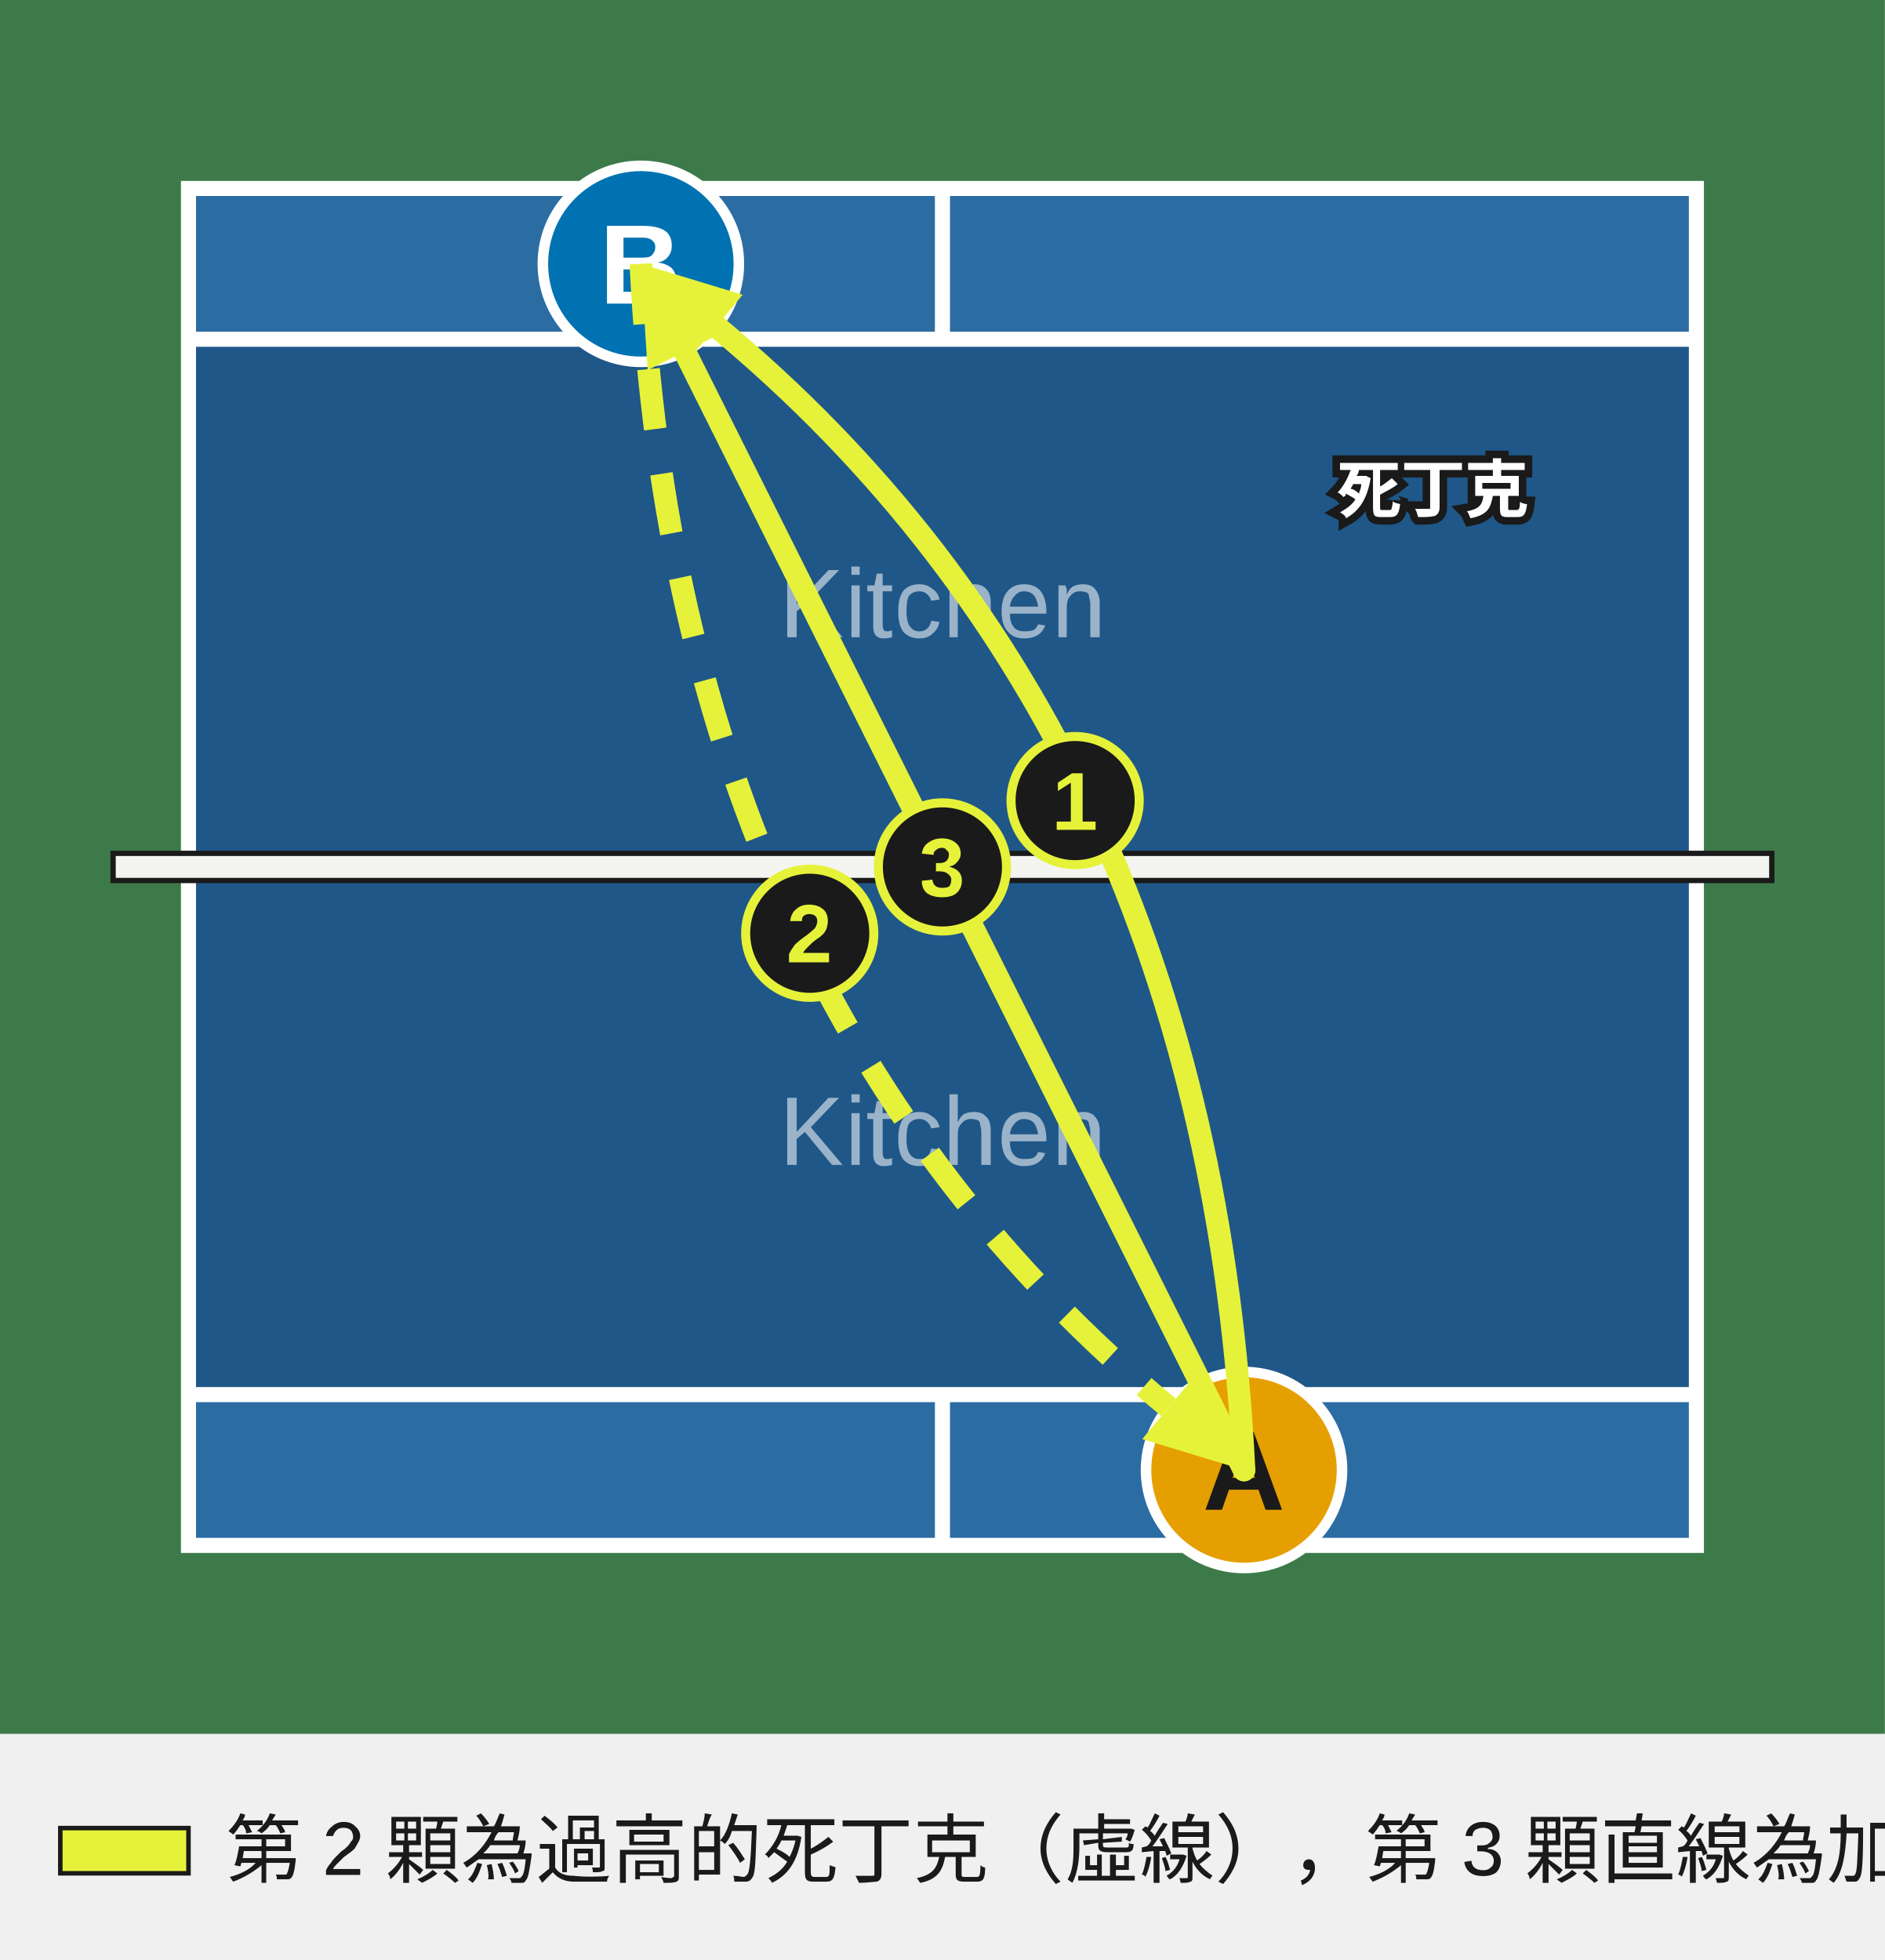
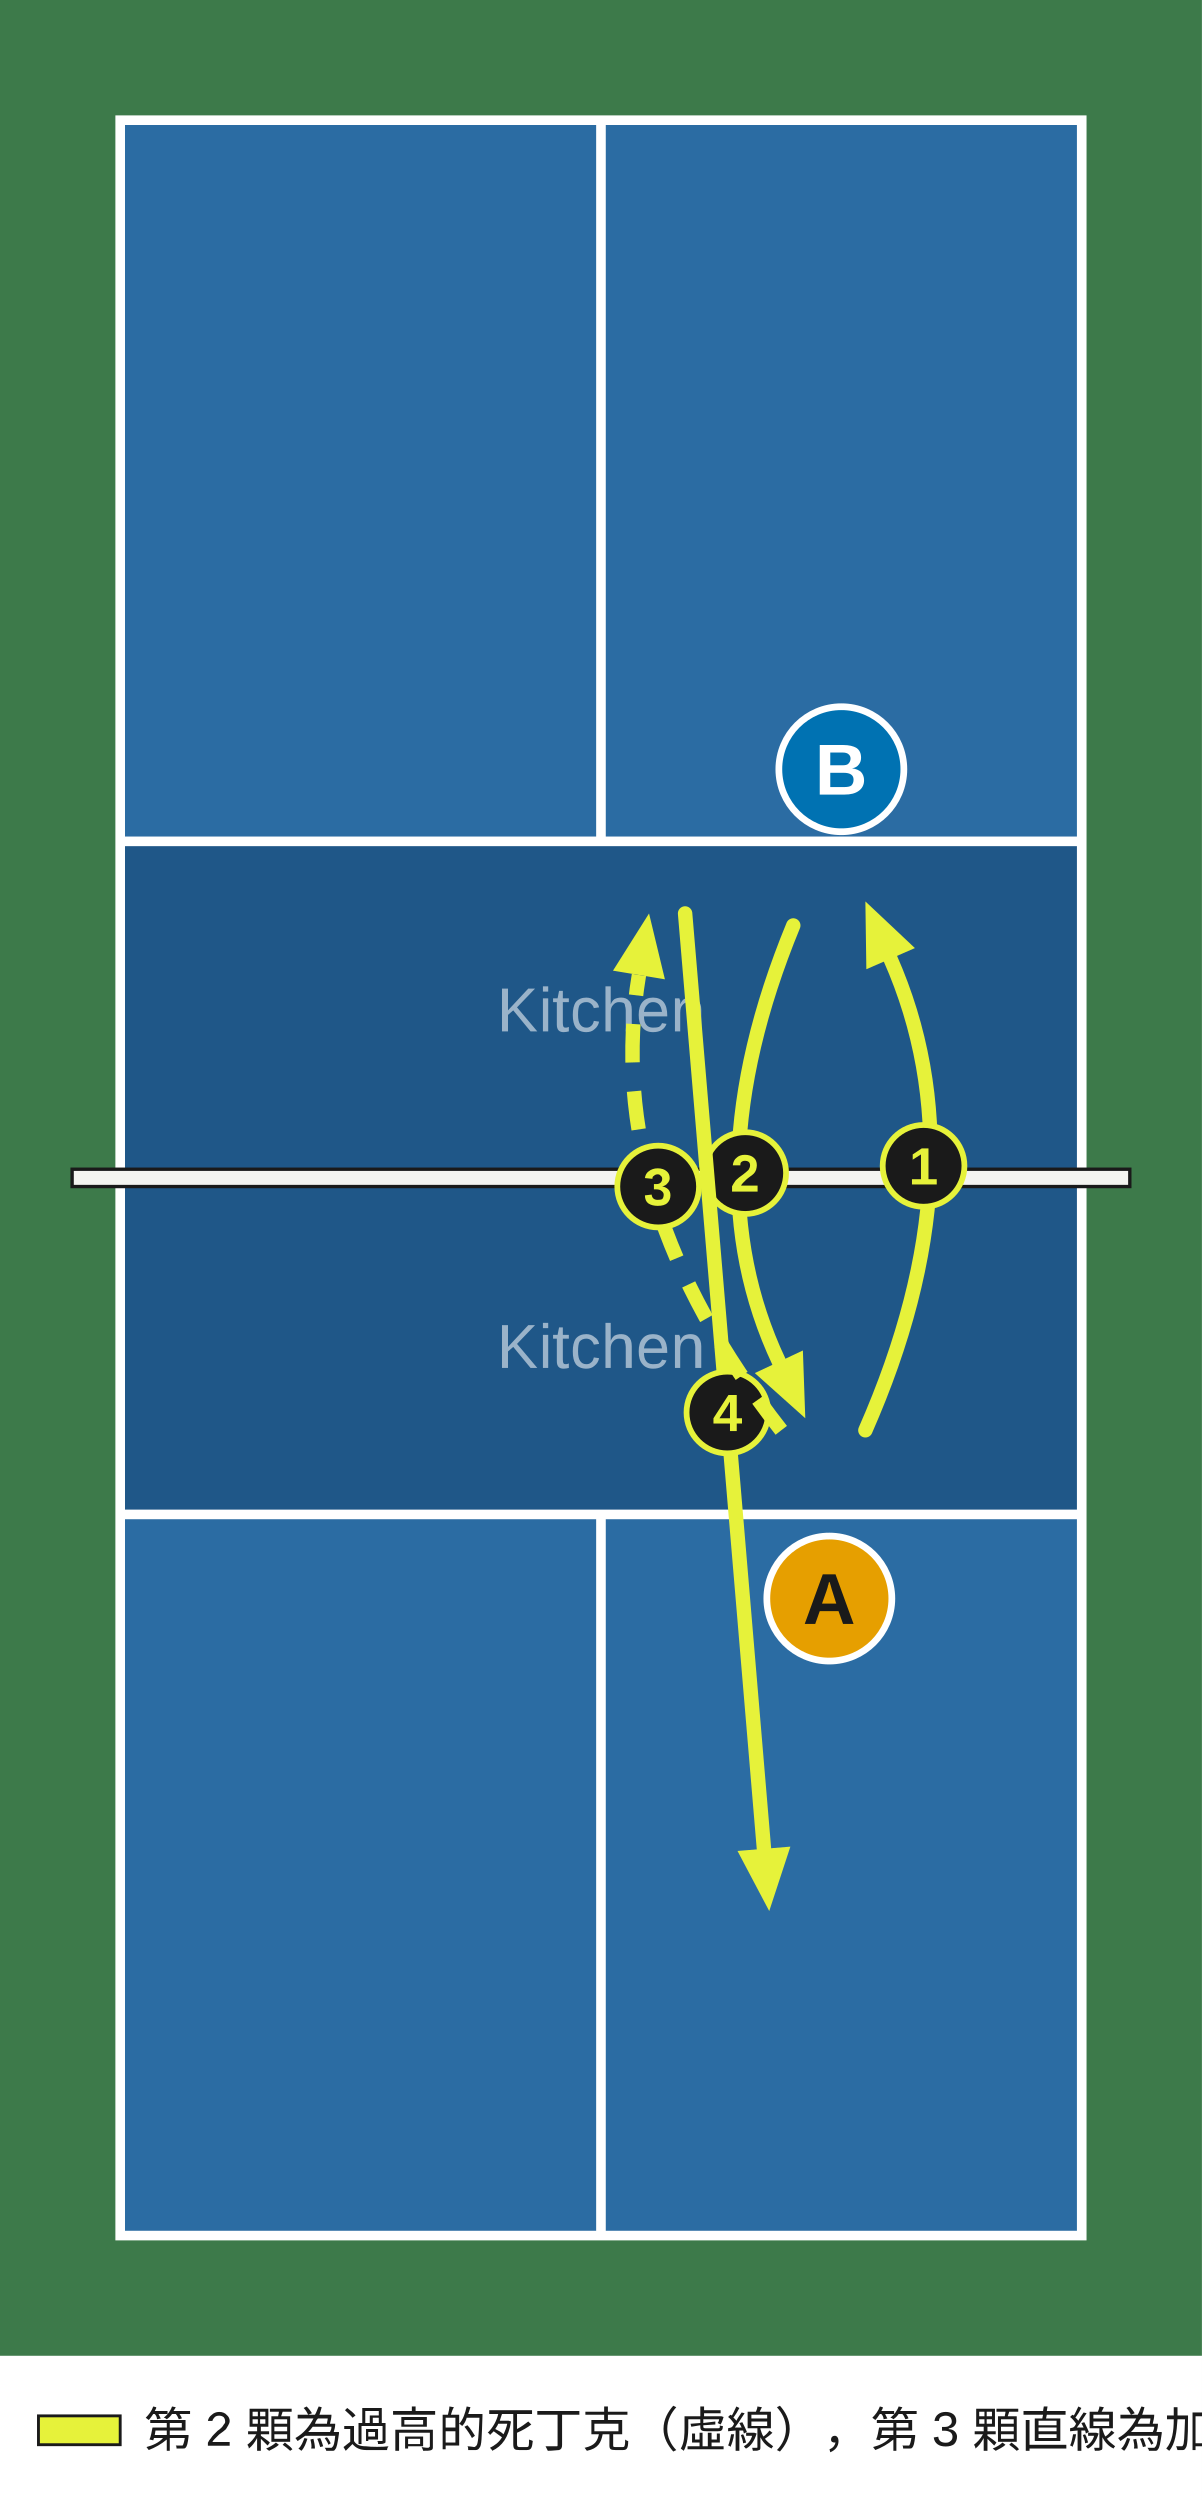
- <svg xmlns="http://www.w3.org/2000/svg" viewBox="-2.5 10.5 25 26" width="400" height="416" role="img" aria-label="死丁克快手 Dead Dink Hands" font-family="Arial, Helvetica, 'Helvetica Neue', sans-serif">
+ <svg xmlns="http://www.w3.org/2000/svg" viewBox="-2.5 -2.5 25 52" width="400" height="832" role="img" aria-label="死丁克快手 Dead Dink Hands" font-family="Arial, Helvetica, 'Helvetica Neue', sans-serif">
+   <rect x="-2.5" y="-2.5" width="25" height="52" fill="#ffffff" />
  <g>
-     <rect x="-2.5" y="10.5" width="25" height="23" fill="#3d7a4a" />
-     <rect x="0" y="13" width="20" height="18" fill="#2b6ca3" />
+     <rect x="-2.5" y="-2.5" width="25" height="49" fill="#3d7a4a" />
+     <rect x="0" y="0" width="20" height="44" fill="#2b6ca3" />
    <rect x="0" y="15" width="20" height="7" fill="#1f5788" />
    <rect x="0" y="22" width="20" height="7" fill="#1f5788" />
-     <rect x="0" y="13" width="20" height="18" stroke="#ffffff" stroke-width="0.2" fill="none" />
-     <path d="M0 15H20M0 29H20 M10 13V15M10 29V31" stroke="#ffffff" stroke-width="0.2" fill="none" />
+     <rect x="0" y="0" width="20" height="44" stroke="#ffffff" stroke-width="0.2" fill="none" />
+     <path d="M0 15H20M0 29H20M10 0V15M10 29V44" stroke="#ffffff" stroke-width="0.2" fill="none" />
    <text x="10" y="18.5" dy="0.35em" font-size="1.3" fill="#ffffff" fill-opacity="0.55" text-anchor="middle" font-family="Arial, Helvetica, 'Helvetica Neue', sans-serif">Kitchen</text>
    <text x="10" y="25.5" dy="0.35em" font-size="1.3" fill="#ffffff" fill-opacity="0.55" text-anchor="middle" font-family="Arial, Helvetica, 'Helvetica Neue', sans-serif">Kitchen</text>
    <rect x="-1" y="21.82" width="22" height="0.36" fill="#f4f4f0" stroke="#1a1a1a" stroke-width="0.07" />
-     <circle cx="14" cy="30" r="1.3" fill="#e69f00" stroke="#ffffff" stroke-width="0.14" />
-     <text x="14" y="30" dy="0.35em" font-size="1.5" font-weight="700" fill="#1a1a1a" text-anchor="middle" font-family="Arial, Helvetica, 'Helvetica Neue', sans-serif">A</text>
-     <circle cx="6" cy="14" r="1.3" fill="#0072b2" stroke="#ffffff" stroke-width="0.14" />
-     <text x="6" y="14" dy="0.35em" font-size="1.5" font-weight="700" fill="#ffffff" text-anchor="middle" font-family="Arial, Helvetica, 'Helvetica Neue', sans-serif">B</text>
-     <path d="M14,30Q13.52,20.24 7,14.83" fill="none" stroke="#e6f23a" stroke-width="0.3" stroke-linecap="round" />
-     <polygon points="6,14 7.35,14.41 6.65,15.25" fill="#e6f23a" />
-     <circle cx="11.76" cy="21.12" r="0.85" fill="#1a1a1a" stroke="#e6f23a" stroke-width="0.12" />
-     <text x="11.76" y="21.12" dy="0.35em" font-size="1.1" font-weight="700" fill="#e6f23a" text-anchor="middle" font-family="Arial, Helvetica, 'Helvetica Neue', sans-serif">1</text>
-     <path d="M6,14Q6.48,23.76 13,29.17" fill="none" stroke="#e6f23a" stroke-width="0.3" stroke-dasharray="0.8 0.6" />
-     <polygon points="14,30 12.65,29.59 13.35,28.75" fill="#e6f23a" />
-     <circle cx="8.24" cy="22.88" r="0.85" fill="#1a1a1a" stroke="#e6f23a" stroke-width="0.12" />
-     <text x="8.24" y="22.88" dy="0.35em" font-size="1.1" font-weight="700" fill="#e6f23a" text-anchor="middle" font-family="Arial, Helvetica, 'Helvetica Neue', sans-serif">2</text>
-     <path d="M14,30L6.58,15.16" fill="none" stroke="#e6f23a" stroke-width="0.3" stroke-linecap="round" />
-     <polygon points="6,14 7.07,14.92 6.09,15.41" fill="#e6f23a" />
-     <circle cx="10" cy="22" r="0.85" fill="#1a1a1a" stroke="#e6f23a" stroke-width="0.12" />
-     <text x="10" y="22" dy="0.35em" font-size="1.1" font-weight="700" fill="#e6f23a" text-anchor="middle" font-family="Arial, Helvetica, 'Helvetica Neue', sans-serif">3</text>
-     <text x="16.5" y="17" dy="0.35em" font-size="0.85" font-weight="700" fill="#ffffff" stroke="#1a1a1a" stroke-width="0.2" paint-order="stroke" text-anchor="middle" font-family="Arial, Helvetica, 'Helvetica Neue', sans-serif">死丁克</text>
+     <circle cx="14.75" cy="30.75" r="1.3" fill="#e69f00" stroke="#ffffff" stroke-width="0.14" />
+     <text x="14.75" y="30.75" dy="0.35em" font-size="1.5" font-weight="700" fill="#1a1a1a" text-anchor="middle" font-family="Arial, Helvetica, 'Helvetica Neue', sans-serif">A</text>
+     <circle cx="15" cy="13.5" r="1.3" fill="#0072b2" stroke="#ffffff" stroke-width="0.14" />
+     <text x="15" y="13.5" dy="0.35em" font-size="1.5" font-weight="700" fill="#ffffff" text-anchor="middle" font-family="Arial, Helvetica, 'Helvetica Neue', sans-serif">B</text>
+     <path d="M15.5 27.25Q17.92 21.75 16.02 17.44" fill="none" stroke="#e6f23a" stroke-width="0.3" stroke-linecap="round" />
+     <polygon points="15.5,16.25 16.53,17.22 15.52,17.66" fill="#e6f23a" />
+     <circle cx="16.71" cy="21.75" r="0.85" fill="#1a1a1a" stroke="#e6f23a" stroke-width="0.12" />
+     <text x="16.71" y="21.75" dy="0.35em" font-size="1.1" font-weight="700" fill="#e6f23a" text-anchor="middle" font-family="Arial, Helvetica, 'Helvetica Neue', sans-serif">1</text>
+     <path d="M14 16.75Q11.87 21.93 13.7 25.82" fill="none" stroke="#e6f23a" stroke-width="0.3" stroke-linecap="round" />
+     <polygon points="14.25,27 13.2,26.06 14.2,25.59" fill="#e6f23a" />
+     <circle cx="13" cy="21.9" r="0.85" fill="#1a1a1a" stroke="#e6f23a" stroke-width="0.12" />
+     <text x="13" y="21.9" dy="0.35em" font-size="1.1" font-weight="700" fill="#e6f23a" text-anchor="middle" font-family="Arial, Helvetica, 'Helvetica Neue', sans-serif">2</text>
+     <path d="M11.75 16.5L13.39 35.95" fill="none" stroke="#e6f23a" stroke-width="0.3" stroke-linecap="round" />
+     <polygon points="13.5,37.25 12.84,36 13.94,35.91" fill="#e6f23a" />
+     <circle cx="12.63" cy="26.88" r="0.85" fill="#1a1a1a" stroke="#e6f23a" stroke-width="0.12" />
+     <text x="12.63" y="26.88" dy="0.35em" font-size="1.1" font-weight="700" fill="#e6f23a" text-anchor="middle" font-family="Arial, Helvetica, 'Helvetica Neue', sans-serif">4</text>
+     <path d="M13.75 27.25Q10.01 22.48 10.79 17.78" fill="none" stroke="#e6f23a" stroke-width="0.3" stroke-dasharray="0.8 0.6" />
+     <polygon points="11,16.5 11.33,17.87 10.25,17.69" fill="#e6f23a" />
+     <circle cx="11.19" cy="22.18" r="0.85" fill="#1a1a1a" stroke="#e6f23a" stroke-width="0.12" />
+     <text x="11.19" y="22.18" dy="0.35em" font-size="1.1" font-weight="700" fill="#e6f23a" text-anchor="middle" font-family="Arial, Helvetica, 'Helvetica Neue', sans-serif">3</text>
  </g>
-   <rect x="-1.7" y="34.75" width="1.7" height="0.6" fill="#e6f23a" stroke="#1a1a1a" stroke-width="0.06" />
-   <text x="0.5" y="35.05" font-size="1" fill="#1a1a1a" font-family="Arial, Helvetica, 'Helvetica Neue', sans-serif" dy="0.35em">第 2 顆為過高的死丁克（虛線），第 3 顆直線為加速攻擊</text>
+   <rect x="-1.7" y="47.75" width="1.7" height="0.6" fill="#e6f23a" stroke="#1a1a1a" stroke-width="0.06" />
+   <text x="0.5" y="48.05" font-size="1" fill="#1a1a1a" font-family="Arial, Helvetica, 'Helvetica Neue', sans-serif" dy="0.35em">第 2 顆為過高的死丁克（虛線），第 3 顆直線為加速攻擊</text>
</svg>
